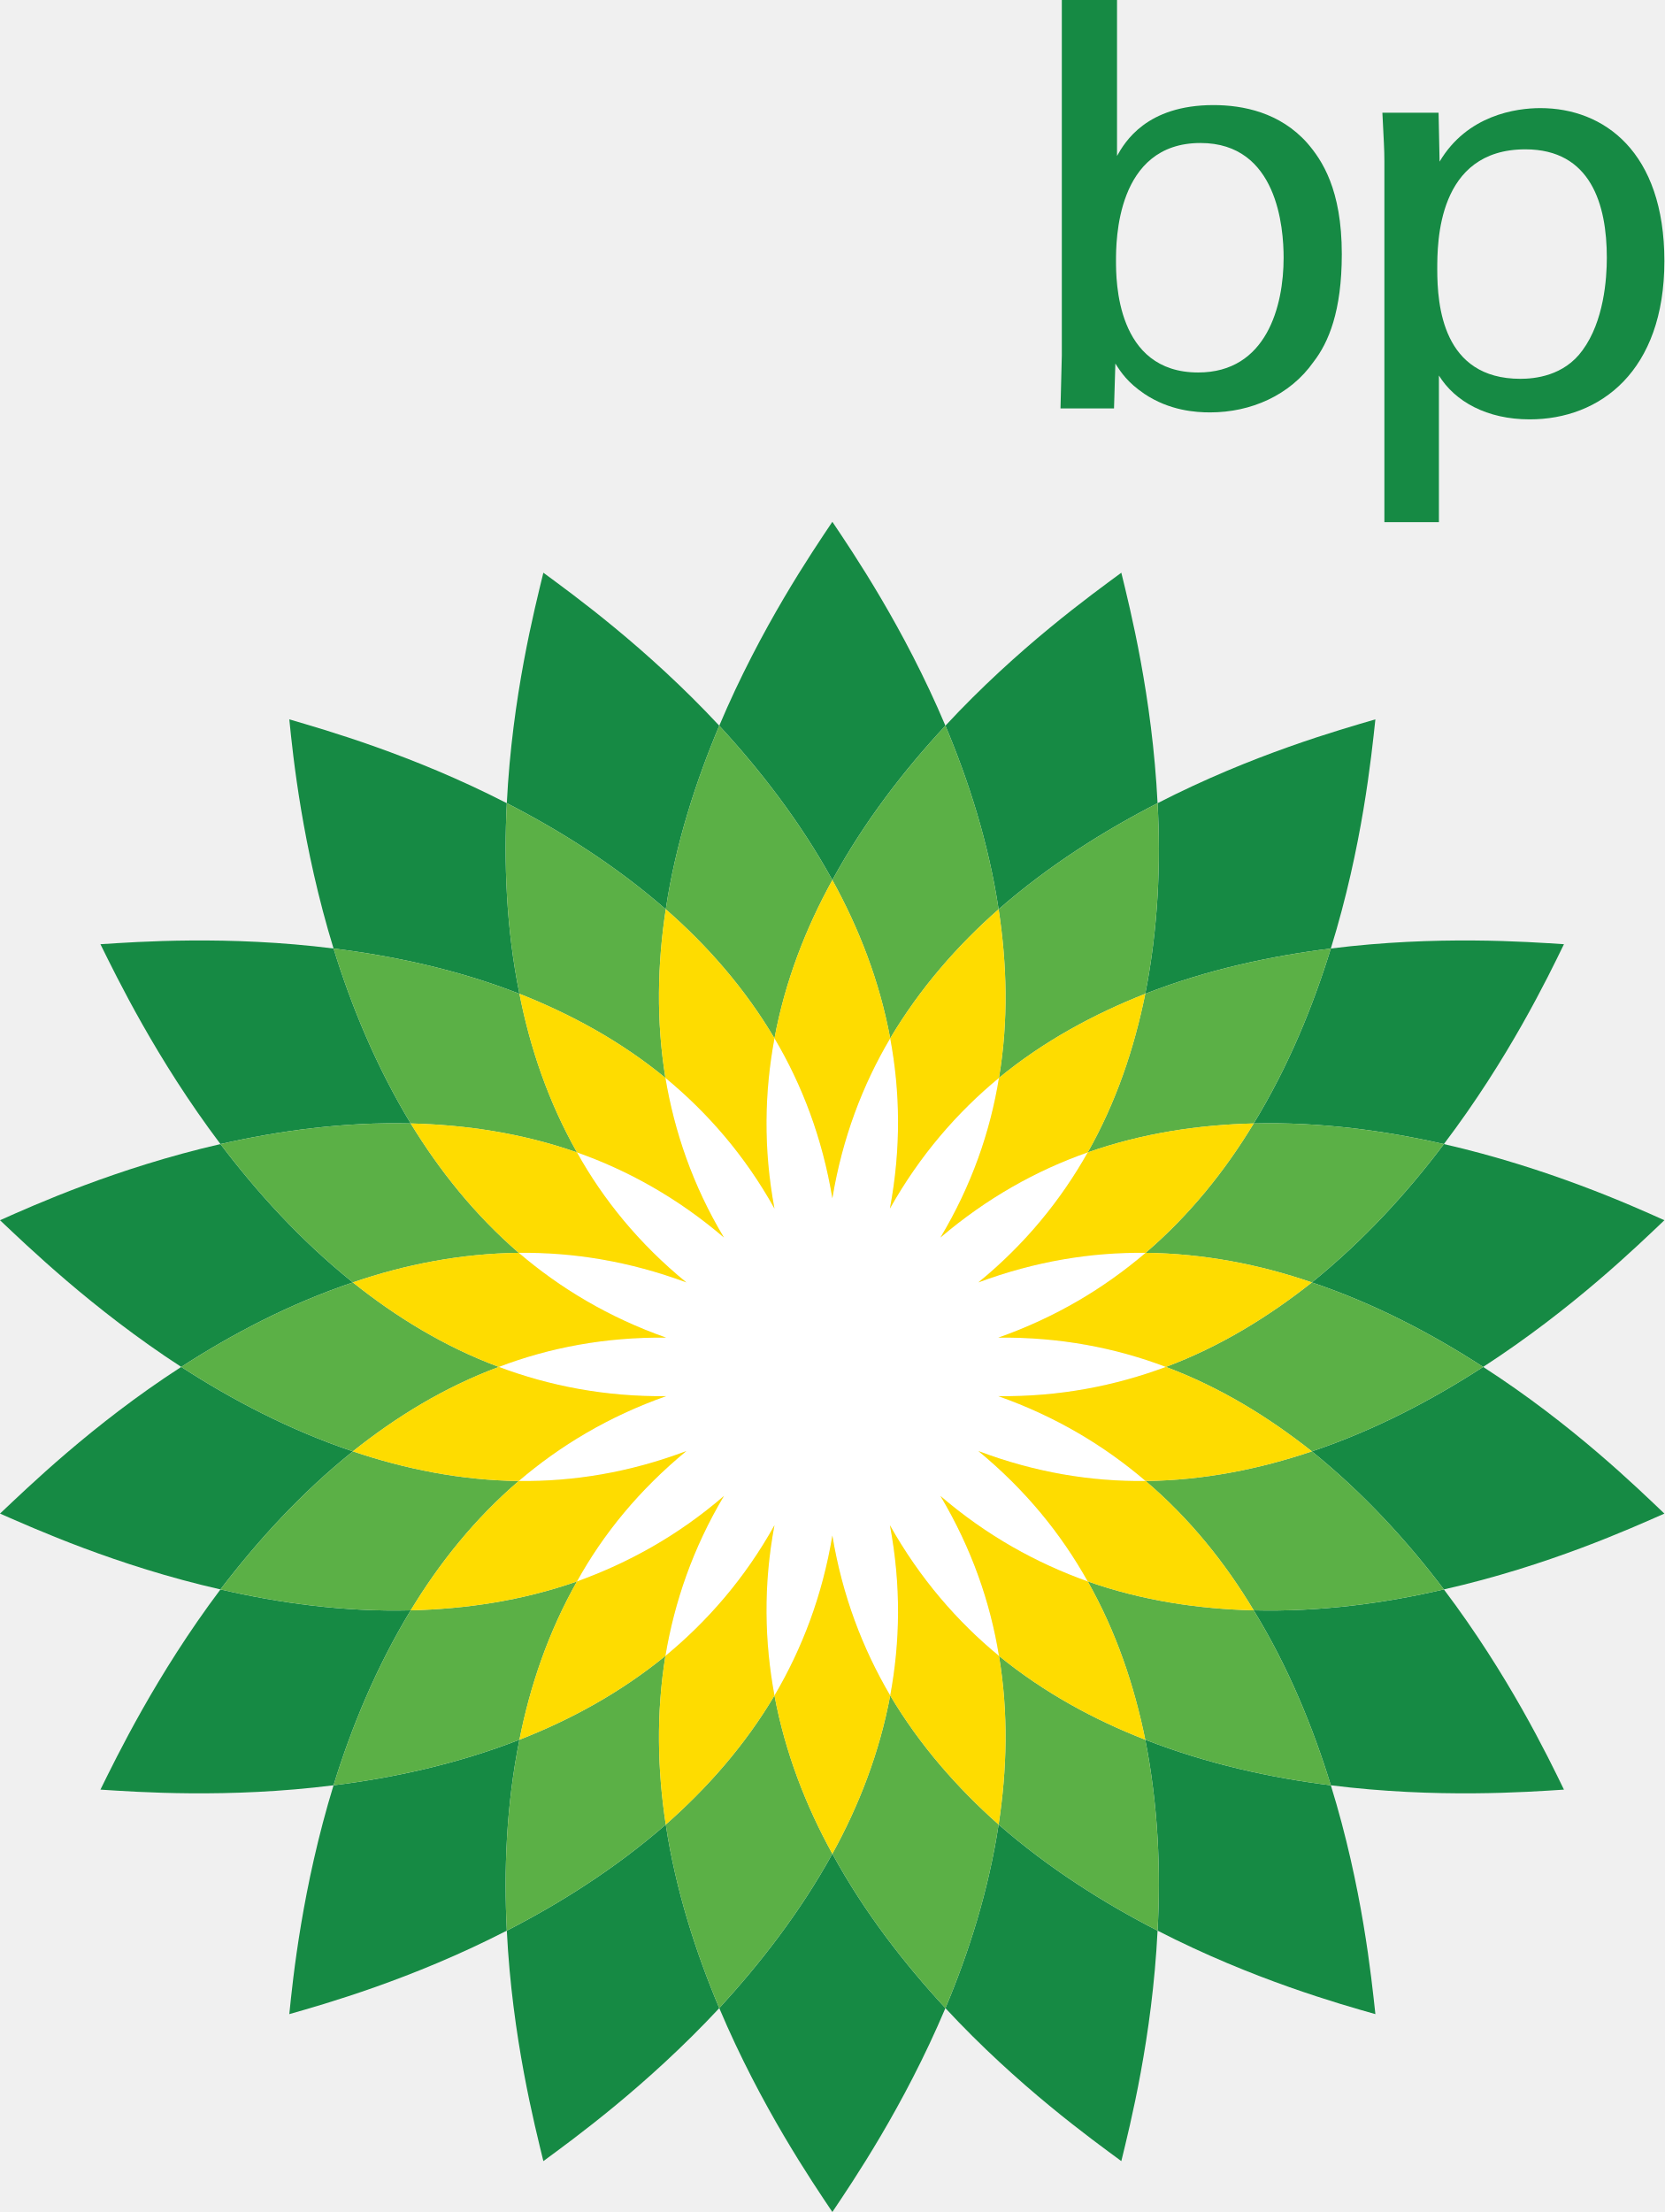
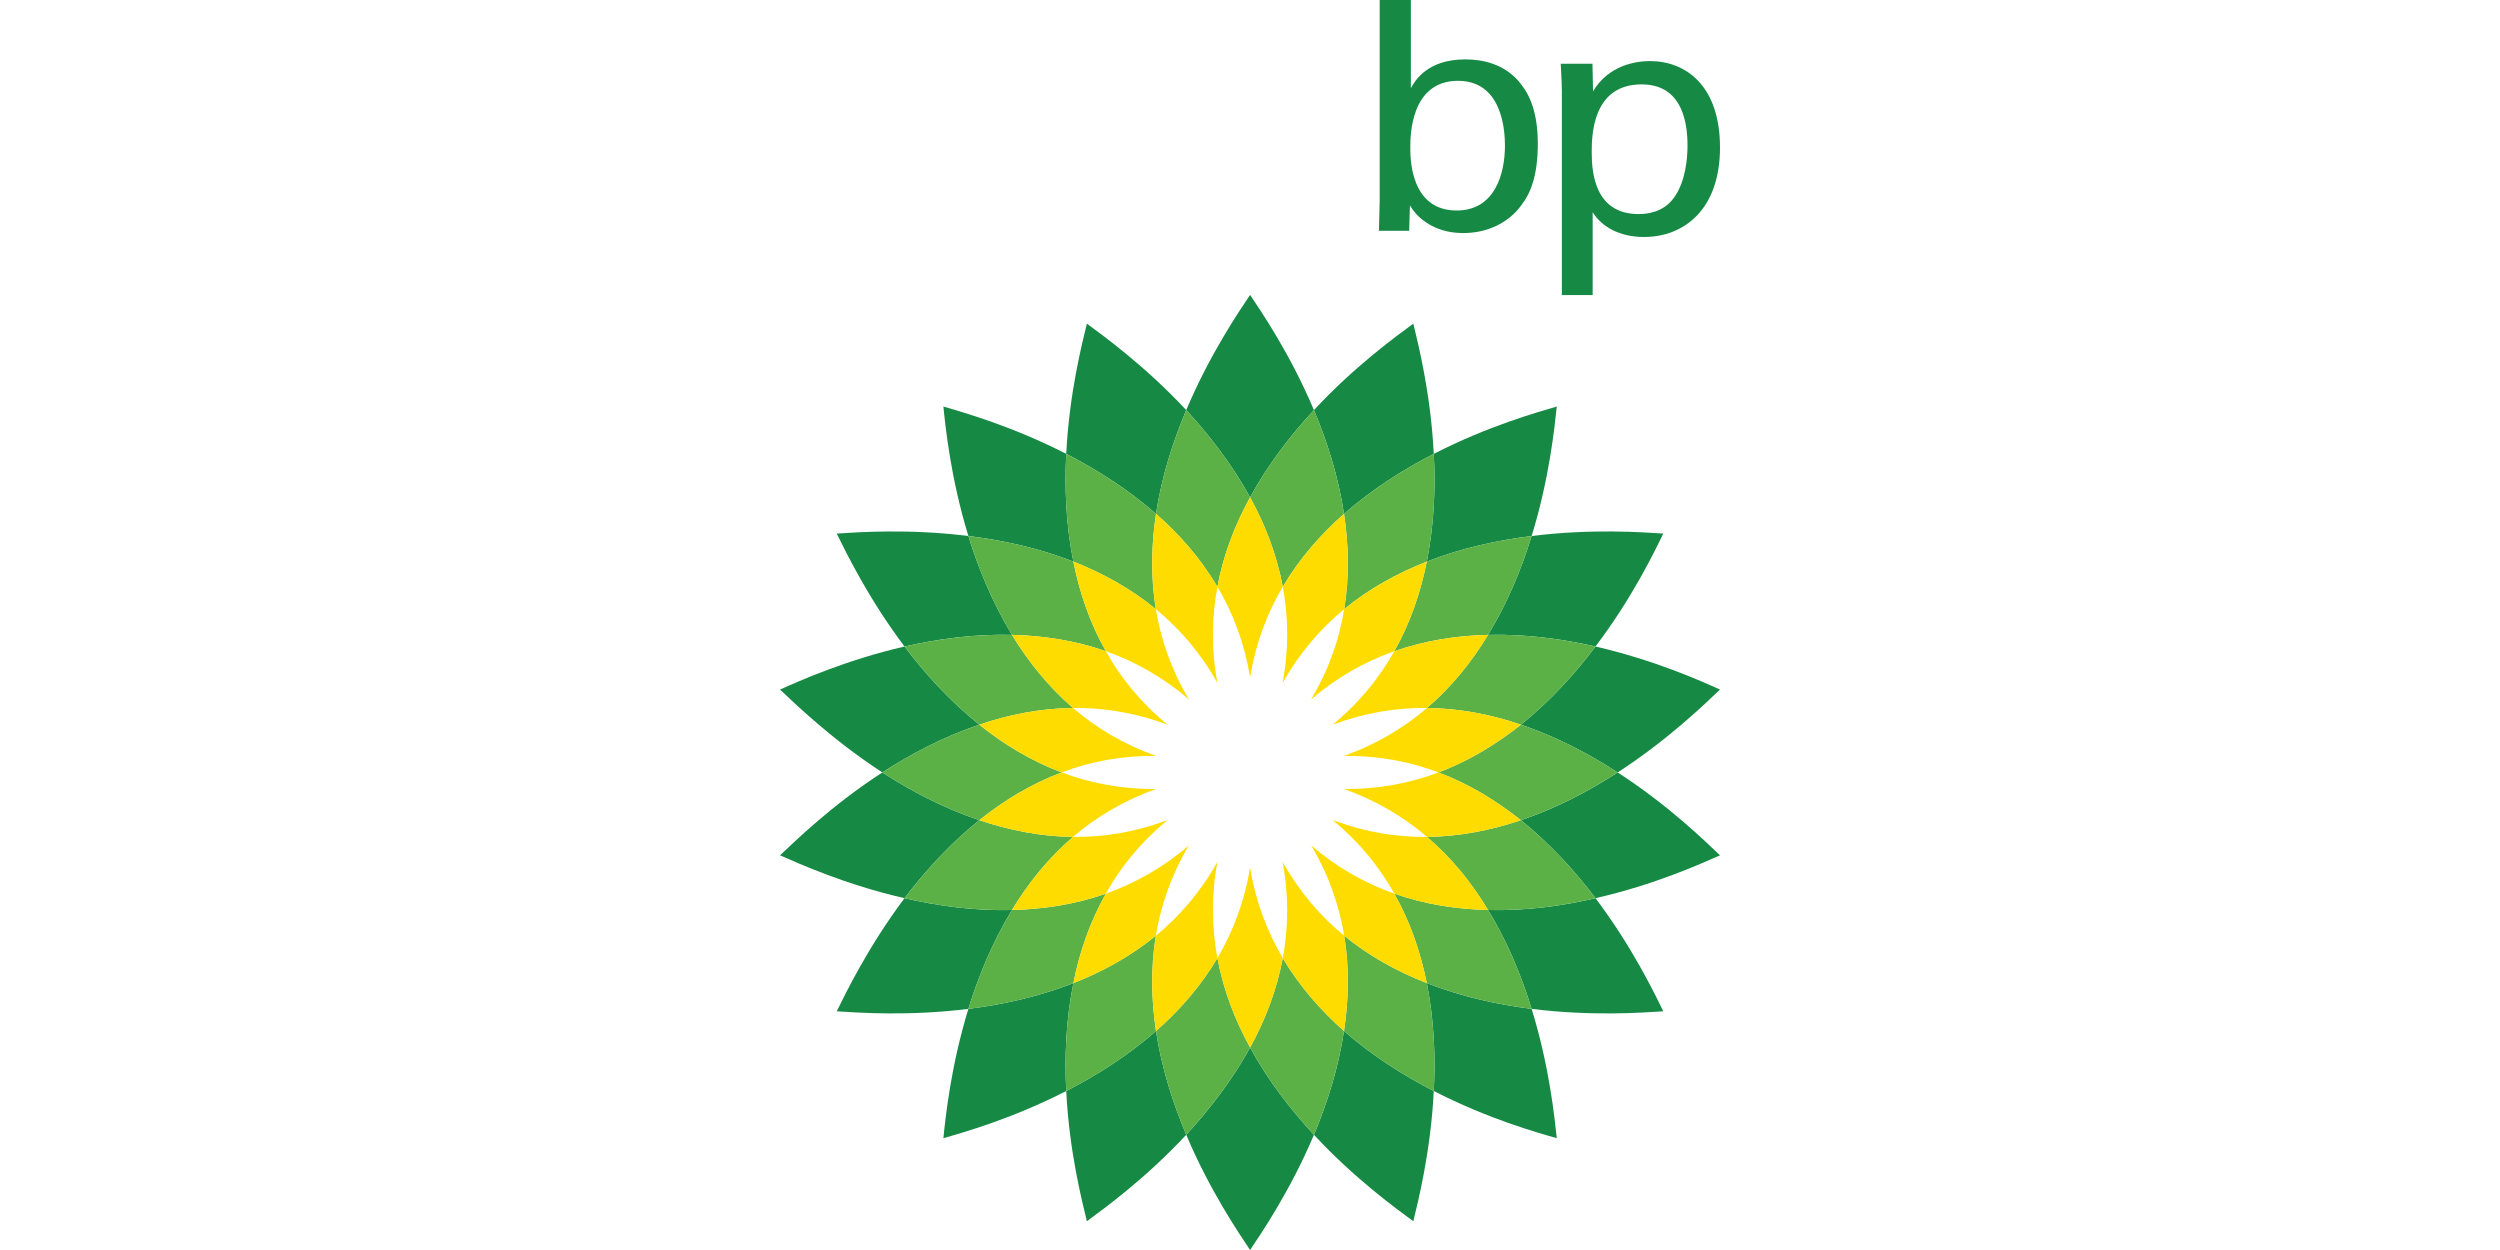
- <svg xmlns="http://www.w3.org/2000/svg" version="1.0" width="533.281" height="708.661" id="svg2744">
-   <defs id="defs2746" />
-   <g transform="translate(13.51226,912.6672)" id="layer1">
-     <g transform="matrix(12.07409,0,0,12.07409,149.6359,2259.177)" id="g2809">
-       <path d="M 20.551,-255.859 C 20.551,-254.58 20.101,-252.815 18.283,-252.815 C 16.103,-252.815 16.103,-255.268 16.103,-255.78 C 16.103,-256.283 16.103,-258.904 18.345,-258.904 C 20.392,-258.904 20.551,-256.645 20.551,-255.859 z M 16.13,-262.698 L 14.665,-262.698 L 14.665,-253.265 L 14.63,-251.862 L 16.05,-251.862 L 16.086,-253.053 C 16.236,-252.815 16.412,-252.55 16.853,-252.25 C 17.524,-251.8 18.221,-251.756 18.601,-251.756 C 19.677,-251.756 20.719,-252.206 21.345,-253.097 C 21.742,-253.609 22.095,-254.439 22.095,-255.956 C 22.095,-257.677 21.566,-258.454 21.177,-258.904 C 20.454,-259.716 19.474,-259.91 18.689,-259.91 C 16.906,-259.91 16.333,-258.922 16.13,-258.56 L 16.13,-262.698" id="path48" style="font-size:34.851px;letter-spacing:0;word-spacing:0;fill:#168a44;fill-rule:nonzero;stroke:none" />
-       <path d="M 24.628,-255.551 C 24.628,-256.256 24.628,-258.736 26.966,-258.736 C 28.705,-258.736 29.128,-257.271 29.128,-255.859 C 29.128,-255.295 29.049,-254.174 28.484,-253.406 C 27.99,-252.718 27.205,-252.647 26.834,-252.647 C 24.769,-252.647 24.628,-254.597 24.628,-255.551 z M 23.225,-248.844 L 24.672,-248.844 L 24.672,-252.735 C 25.096,-252.047 25.943,-251.571 27.081,-251.571 C 28.952,-251.571 30.655,-252.85 30.655,-255.771 C 30.655,-258.674 29.049,-259.83 27.364,-259.83 C 26.719,-259.83 25.422,-259.645 24.69,-258.41 L 24.663,-259.707 L 23.172,-259.707 C 23.207,-258.957 23.225,-258.763 23.225,-258.419 L 23.225,-248.844" id="path50" style="font-size:34.851px;letter-spacing:0;word-spacing:0;fill:#168a44;fill-rule:nonzero;stroke:none" />
-       <path d="M 11.576,-243.443 C 10.473,-246.055 9.114,-248.05 8.576,-248.853 C 8.038,-248.05 6.679,-246.055 5.575,-243.443 C 6.652,-242.278 7.72,-240.902 8.576,-239.348 C 9.423,-240.902 10.491,-242.278 11.576,-243.443" id="path52" style="font-size:34.851px;letter-spacing:0;word-spacing:0;fill:#168a44;fill-rule:nonzero;stroke:none" />
-       <path d="M 5.575,-209.415 C 6.679,-206.803 8.038,-204.809 8.576,-204.006 C 9.114,-204.809 10.473,-206.803 11.576,-209.415 C 10.491,-210.589 9.423,-211.957 8.576,-213.51 C 7.72,-211.957 6.652,-210.589 5.575,-209.415" id="path54" style="font-size:34.851px;letter-spacing:0;word-spacing:0;fill:#168a44;fill-rule:nonzero;stroke:none" />
-       <path d="M 5.575,-243.443 C 3.643,-245.517 1.684,-246.929 0.907,-247.502 C 0.678,-246.558 0.078,-244.22 -0.063,-241.387 C 1.348,-240.663 2.822,-239.737 4.155,-238.572 C 4.419,-240.328 4.958,-241.978 5.575,-243.443" id="path56" style="font-size:34.851px;letter-spacing:0;word-spacing:0;fill:#168a44;fill-rule:nonzero;stroke:none" />
-       <path d="M 11.576,-209.415 C 13.5,-207.341 15.468,-205.929 16.244,-205.356 C 16.474,-206.3 17.065,-208.639 17.206,-211.471 C 15.794,-212.195 14.321,-213.122 12.988,-214.286 C 12.723,-212.539 12.194,-210.88 11.576,-209.415" id="path58" style="font-size:34.851px;letter-spacing:0;word-spacing:0;fill:#168a44;fill-rule:nonzero;stroke:none" />
-       <path d="M -0.063,-241.387 C -2.587,-242.684 -4.908,-243.337 -5.835,-243.611 C -5.738,-242.64 -5.491,-240.24 -4.661,-237.531 C -3.082,-237.336 -1.378,-236.975 0.272,-236.33 C -0.081,-238.06 -0.143,-239.807 -0.063,-241.387" id="path60" style="font-size:34.851px;letter-spacing:0;word-spacing:0;fill:#168a44;fill-rule:nonzero;stroke:none" />
-       <path d="M 17.206,-211.471 C 19.73,-210.174 22.051,-209.521 22.986,-209.256 C 22.881,-210.218 22.642,-212.619 21.804,-215.328 C 20.233,-215.522 18.53,-215.893 16.88,-216.537 C 17.224,-214.789 17.295,-213.06 17.206,-211.471" id="path62" style="font-size:34.851px;letter-spacing:0;word-spacing:0;fill:#168a44;fill-rule:nonzero;stroke:none" />
-       <path d="M -2.614,-232.889 C -3.532,-234.407 -4.193,-236.013 -4.661,-237.531 C -7.467,-237.884 -9.877,-237.707 -10.847,-237.645 C -10.415,-236.772 -9.365,-234.601 -7.662,-232.342 C -6.108,-232.695 -4.388,-232.933 -2.614,-232.889" id="path64" style="font-size:34.851px;letter-spacing:0;word-spacing:0;fill:#168a44;fill-rule:nonzero;stroke:none" />
-       <path d="M 19.757,-219.97 C 20.683,-218.461 21.336,-216.846 21.804,-215.328 C 24.619,-214.975 27.028,-215.151 27.99,-215.213 C 27.566,-216.087 26.516,-218.258 24.804,-220.525 C 23.26,-220.164 21.539,-219.925 19.757,-219.97" id="path66" style="font-size:34.851px;letter-spacing:0;word-spacing:0;fill:#168a44;fill-rule:nonzero;stroke:none" />
-       <path d="M -7.662,-232.342 C -10.424,-231.706 -12.621,-230.718 -13.512,-230.321 C -12.806,-229.659 -11.077,-227.973 -8.703,-226.429 C -7.37,-227.294 -5.826,-228.106 -4.149,-228.671 C -5.535,-229.783 -6.7,-231.071 -7.662,-232.342" id="path68" style="font-size:34.851px;letter-spacing:0;word-spacing:0;fill:#168a44;fill-rule:nonzero;stroke:none" />
-       <path d="M 25.846,-226.429 C 24.513,-225.564 22.978,-224.752 21.301,-224.188 C 22.678,-223.076 23.851,-221.787 24.804,-220.525 C 27.575,-221.152 29.773,-222.149 30.655,-222.537 C 29.958,-223.199 28.228,-224.894 25.846,-226.429" id="path70" style="font-size:34.851px;letter-spacing:0;word-spacing:0;fill:#168a44;fill-rule:nonzero;stroke:none" />
-       <path d="M -4.149,-224.188 C -5.826,-224.752 -7.37,-225.564 -8.703,-226.429 C -11.077,-224.894 -12.806,-223.199 -13.512,-222.537 C -12.621,-222.149 -10.424,-221.152 -7.662,-220.525 C -6.7,-221.787 -5.535,-223.076 -4.149,-224.188" id="path72" style="font-size:34.851px;letter-spacing:0;word-spacing:0;fill:#168a44;fill-rule:nonzero;stroke:none" />
-       <path d="M 21.301,-228.671 C 22.978,-228.106 24.513,-227.294 25.846,-226.429 C 28.228,-227.973 29.958,-229.659 30.655,-230.321 C 29.773,-230.718 27.575,-231.706 24.804,-232.342 C 23.851,-231.071 22.678,-229.783 21.301,-228.671" id="path74" style="font-size:34.851px;letter-spacing:0;word-spacing:0;fill:#168a44;fill-rule:nonzero;stroke:none" />
-       <path d="M -7.662,-220.525 C -9.365,-218.258 -10.415,-216.087 -10.847,-215.213 C -9.877,-215.151 -7.467,-214.975 -4.661,-215.328 C -4.193,-216.846 -3.532,-218.461 -2.614,-219.97 C -4.388,-219.925 -6.108,-220.164 -7.662,-220.525" id="path76" style="font-size:34.851px;letter-spacing:0;word-spacing:0;fill:#168a44;fill-rule:nonzero;stroke:none" />
-       <path d="M 24.804,-232.342 C 26.516,-234.601 27.566,-236.772 27.99,-237.645 C 27.028,-237.707 24.619,-237.884 21.804,-237.531 C 21.336,-236.013 20.683,-234.407 19.757,-232.889 C 21.539,-232.933 23.26,-232.695 24.804,-232.342" id="path78" style="font-size:34.851px;letter-spacing:0;word-spacing:0;fill:#168a44;fill-rule:nonzero;stroke:none" />
-       <path d="M 0.272,-216.537 C -1.378,-215.893 -3.082,-215.522 -4.661,-215.328 C -5.491,-212.619 -5.738,-210.218 -5.835,-209.256 C -4.908,-209.521 -2.587,-210.174 -0.063,-211.471 C -0.143,-213.06 -0.081,-214.789 0.272,-216.537" id="path80" style="font-size:34.851px;letter-spacing:0;word-spacing:0;fill:#168a44;fill-rule:nonzero;stroke:none" />
-       <path d="M 16.88,-236.33 C 18.53,-236.975 20.233,-237.336 21.804,-237.531 C 22.642,-240.24 22.881,-242.64 22.986,-243.611 C 22.051,-243.337 19.73,-242.684 17.206,-241.387 C 17.295,-239.807 17.224,-238.069 16.88,-236.33" id="path82" style="font-size:34.851px;letter-spacing:0;word-spacing:0;fill:#168a44;fill-rule:nonzero;stroke:none" />
-       <path d="M -0.063,-211.471 C 0.078,-208.639 0.678,-206.3 0.907,-205.356 C 1.684,-205.929 3.643,-207.341 5.575,-209.415 C 4.958,-210.88 4.419,-212.539 4.155,-214.286 C 2.822,-213.122 1.348,-212.195 -0.063,-211.471" id="path84" style="font-size:34.851px;letter-spacing:0;word-spacing:0;fill:#168a44;fill-rule:nonzero;stroke:none" />
-       <path d="M 17.206,-241.387 C 17.065,-244.22 16.474,-246.558 16.244,-247.502 C 15.468,-246.929 13.5,-245.517 11.576,-243.443 C 12.194,-241.978 12.723,-240.328 12.988,-238.572 C 14.321,-239.737 15.794,-240.663 17.206,-241.387" id="path86" style="font-size:34.851px;letter-spacing:0;word-spacing:0;fill:#168a44;fill-rule:nonzero;stroke:none" />
-       <path d="M 7.04,-235.148 C 7.323,-236.666 7.87,-238.069 8.576,-239.348 C 7.72,-240.902 6.652,-242.278 5.575,-243.443 C 4.958,-241.978 4.419,-240.328 4.155,-238.572 C 5.258,-237.61 6.255,-236.472 7.04,-235.148" id="path88" style="font-size:34.851px;letter-spacing:0;word-spacing:0;fill:#5bb046;fill-rule:nonzero;stroke:none" />
-       <path d="M 10.111,-217.71 C 9.829,-216.201 9.282,-214.789 8.576,-213.51 C 9.423,-211.957 10.491,-210.589 11.576,-209.415 C 12.194,-210.88 12.723,-212.539 12.988,-214.286 C 11.894,-215.257 10.897,-216.387 10.111,-217.71" id="path90" style="font-size:34.851px;letter-spacing:0;word-spacing:0;fill:#5bb046;fill-rule:nonzero;stroke:none" />
-       <path d="M 0.272,-236.33 C 1.631,-235.792 2.955,-235.077 4.146,-234.098 C 3.899,-235.616 3.934,-237.125 4.155,-238.572 C 2.822,-239.737 1.348,-240.663 -0.063,-241.387 C -0.143,-239.807 -0.081,-238.06 0.272,-236.33" id="path92" style="font-size:34.851px;letter-spacing:0;word-spacing:0;fill:#5bb046;fill-rule:nonzero;stroke:none" />
-       <path d="M 16.88,-216.537 C 15.521,-217.066 14.188,-217.79 12.997,-218.761 C 13.253,-217.243 13.209,-215.734 12.988,-214.286 C 14.321,-213.122 15.794,-212.195 17.206,-211.471 C 17.295,-213.06 17.224,-214.789 16.88,-216.537" id="path94" style="font-size:34.851px;letter-spacing:0;word-spacing:0;fill:#5bb046;fill-rule:nonzero;stroke:none" />
-       <path d="M 1.799,-232.121 C 1.04,-233.462 0.554,-234.892 0.272,-236.33 C -1.378,-236.975 -3.082,-237.336 -4.661,-237.531 C -4.193,-236.013 -3.532,-234.407 -2.614,-232.889 C -1.158,-232.854 0.342,-232.633 1.799,-232.121" id="path96" style="font-size:34.851px;letter-spacing:0;word-spacing:0;fill:#5bb046;fill-rule:nonzero;stroke:none" />
-       <path d="M 15.353,-220.737 C 16.112,-219.396 16.589,-217.966 16.88,-216.537 C 18.53,-215.893 20.233,-215.522 21.804,-215.328 C 21.336,-216.846 20.683,-218.461 19.757,-219.97 C 18.301,-220.005 16.809,-220.225 15.353,-220.737" id="path98" style="font-size:34.851px;letter-spacing:0;word-spacing:0;fill:#5bb046;fill-rule:nonzero;stroke:none" />
-       <path d="M -4.149,-228.671 C -2.764,-229.147 -1.281,-229.438 0.254,-229.456 C -0.911,-230.462 -1.855,-231.645 -2.614,-232.889 C -4.388,-232.933 -6.108,-232.695 -7.662,-232.342 C -6.7,-231.071 -5.535,-229.783 -4.149,-228.671" id="path100" style="font-size:34.851px;letter-spacing:0;word-spacing:0;fill:#5bb046;fill-rule:nonzero;stroke:none" />
-       <path d="M 21.301,-224.188 C 19.916,-223.72 18.433,-223.42 16.889,-223.402 C 18.062,-222.405 19.007,-221.223 19.757,-219.97 C 21.539,-219.925 23.26,-220.164 24.804,-220.525 C 23.851,-221.787 22.678,-223.076 21.301,-224.188" id="path102" style="font-size:34.851px;letter-spacing:0;word-spacing:0;fill:#5bb046;fill-rule:nonzero;stroke:none" />
-       <path d="M -0.275,-226.429 C -1.723,-226.967 -3.011,-227.762 -4.149,-228.671 C -5.826,-228.106 -7.37,-227.294 -8.703,-226.429 C -7.37,-225.564 -5.826,-224.752 -4.149,-224.188 C -3.011,-225.097 -1.723,-225.891 -0.275,-226.429" id="path104" style="font-size:34.851px;letter-spacing:0;word-spacing:0;fill:#5bb046;fill-rule:nonzero;stroke:none" />
-       <path d="M 17.427,-226.429 C 18.865,-225.891 20.154,-225.097 21.301,-224.188 C 22.978,-224.752 24.513,-225.564 25.846,-226.429 C 24.513,-227.294 22.978,-228.106 21.301,-228.671 C 20.154,-227.762 18.865,-226.967 17.427,-226.429" id="path106" style="font-size:34.851px;letter-spacing:0;word-spacing:0;fill:#5bb046;fill-rule:nonzero;stroke:none" />
-       <path d="M -2.614,-219.97 C -1.855,-221.223 -0.911,-222.405 0.254,-223.402 C -1.281,-223.42 -2.764,-223.72 -4.149,-224.188 C -5.535,-223.076 -6.7,-221.787 -7.662,-220.525 C -6.108,-220.164 -4.388,-219.925 -2.614,-219.97" id="path108" style="font-size:34.851px;letter-spacing:0;word-spacing:0;fill:#5bb046;fill-rule:nonzero;stroke:none" />
-       <path d="M 19.757,-232.889 C 19.007,-231.645 18.062,-230.462 16.889,-229.456 C 18.433,-229.438 19.916,-229.147 21.301,-228.671 C 22.678,-229.783 23.851,-231.071 24.804,-232.342 C 23.26,-232.695 21.539,-232.933 19.757,-232.889" id="path110" style="font-size:34.851px;letter-spacing:0;word-spacing:0;fill:#5bb046;fill-rule:nonzero;stroke:none" />
-       <path d="M 1.799,-220.737 C 0.342,-220.225 -1.158,-220.005 -2.614,-219.97 C -3.532,-218.461 -4.193,-216.846 -4.661,-215.328 C -3.082,-215.522 -1.378,-215.893 0.272,-216.537 C 0.554,-217.966 1.04,-219.396 1.799,-220.737" id="path112" style="font-size:34.851px;letter-spacing:0;word-spacing:0;fill:#5bb046;fill-rule:nonzero;stroke:none" />
-       <path d="M 15.353,-232.121 C 16.809,-232.633 18.301,-232.854 19.757,-232.889 C 20.683,-234.407 21.336,-236.013 21.804,-237.531 C 20.233,-237.336 18.53,-236.975 16.88,-236.33 C 16.589,-234.892 16.112,-233.462 15.353,-232.121" id="path114" style="font-size:34.851px;letter-spacing:0;word-spacing:0;fill:#5bb046;fill-rule:nonzero;stroke:none" />
-       <path d="M 7.04,-217.71 C 6.255,-216.387 5.258,-215.257 4.155,-214.286 C 4.419,-212.539 4.958,-210.88 5.575,-209.415 C 6.652,-210.589 7.72,-211.957 8.576,-213.51 C 7.87,-214.789 7.323,-216.201 7.04,-217.71" id="path116" style="font-size:34.851px;letter-spacing:0;word-spacing:0;fill:#5bb046;fill-rule:nonzero;stroke:none" />
-       <path d="M 4.146,-218.761 C 2.955,-217.79 1.631,-217.066 0.272,-216.537 C -0.081,-214.789 -0.143,-213.06 -0.063,-211.471 C 1.348,-212.195 2.822,-213.122 4.155,-214.286 C 3.934,-215.734 3.899,-217.243 4.146,-218.761" id="path118" style="font-size:34.851px;letter-spacing:0;word-spacing:0;fill:#5bb046;fill-rule:nonzero;stroke:none" />
-       <path d="M 10.111,-235.148 C 10.897,-236.472 11.894,-237.61 12.988,-238.572 C 12.723,-240.328 12.194,-241.978 11.576,-243.443 C 10.491,-242.278 9.423,-240.902 8.576,-239.348 C 9.282,-238.069 9.829,-236.666 10.111,-235.148" id="path120" style="font-size:34.851px;letter-spacing:0;word-spacing:0;fill:#5bb046;fill-rule:nonzero;stroke:none" />
-       <path d="M 12.997,-234.098 C 14.188,-235.077 15.521,-235.792 16.88,-236.33 C 17.224,-238.069 17.295,-239.807 17.206,-241.387 C 15.794,-240.663 14.321,-239.737 12.988,-238.572 C 13.209,-237.125 13.253,-235.616 12.997,-234.098" id="path122" style="font-size:34.851px;letter-spacing:0;word-spacing:0;fill:#5bb046;fill-rule:nonzero;stroke:none" />
-       <path d="M 7.04,-230.63 C 6.255,-232.042 5.258,-233.18 4.146,-234.098 C 4.384,-232.677 4.869,-231.247 5.699,-229.862 C 4.472,-230.912 3.149,-231.645 1.799,-232.121 C 2.496,-230.868 3.449,-229.694 4.702,-228.671 C 3.184,-229.235 1.693,-229.474 0.254,-229.456 C 1.348,-228.521 2.637,-227.744 4.164,-227.206 C 2.549,-227.223 1.066,-226.941 -0.275,-226.429 C 1.066,-225.926 2.549,-225.635 4.164,-225.653 C 2.637,-225.114 1.348,-224.338 0.254,-223.402 C 1.693,-223.385 3.184,-223.623 4.702,-224.197 C 3.449,-223.164 2.496,-221.999 1.799,-220.737 C 3.149,-221.223 4.472,-221.946 5.699,-223.005 C 4.869,-221.611 4.384,-220.181 4.146,-218.761 C 5.258,-219.678 6.255,-220.817 7.04,-222.229 C 6.74,-220.64 6.776,-219.131 7.04,-217.71 C 7.773,-218.955 8.311,-220.358 8.576,-221.955 C 8.841,-220.358 9.379,-218.955 10.111,-217.71 C 10.376,-219.131 10.403,-220.64 10.103,-222.229 C 10.897,-220.817 11.885,-219.678 12.997,-218.761 C 12.768,-220.181 12.273,-221.611 11.444,-223.005 C 12.679,-221.946 13.994,-221.223 15.353,-220.737 C 14.647,-221.999 13.703,-223.164 12.45,-224.197 C 13.968,-223.623 15.45,-223.385 16.889,-223.402 C 15.794,-224.338 14.506,-225.114 12.979,-225.653 C 14.603,-225.635 16.077,-225.926 17.427,-226.429 C 16.077,-226.941 14.603,-227.223 12.979,-227.206 C 14.506,-227.744 15.794,-228.521 16.889,-229.456 C 15.45,-229.474 13.968,-229.235 12.45,-228.671 C 13.703,-229.694 14.647,-230.868 15.353,-232.121 C 13.994,-231.645 12.679,-230.912 11.444,-229.862 C 12.273,-231.247 12.768,-232.677 12.997,-234.098 C 11.885,-233.18 10.897,-232.042 10.103,-230.63 C 10.403,-232.227 10.376,-233.736 10.111,-235.148 C 9.379,-233.912 8.841,-232.501 8.576,-230.903 C 8.311,-232.501 7.773,-233.912 7.04,-235.148 C 6.776,-233.736 6.74,-232.227 7.04,-230.63" id="path124" style="font-size:34.851px;letter-spacing:0;word-spacing:0;fill:#ffffff;fill-rule:nonzero;stroke:none" />
-       <path d="M 7.04,-230.63 C 6.74,-232.227 6.776,-233.736 7.04,-235.148 C 6.255,-236.472 5.258,-237.61 4.155,-238.572 C 3.934,-237.125 3.899,-235.616 4.146,-234.098 C 5.258,-233.18 6.255,-232.042 7.04,-230.63" id="path126" style="font-size:34.851px;letter-spacing:0;word-spacing:0;fill:#fedc00;fill-rule:nonzero;stroke:none" />
-       <path d="M 10.103,-222.229 C 10.403,-220.64 10.376,-219.131 10.111,-217.71 C 10.897,-216.387 11.894,-215.257 12.988,-214.286 C 13.209,-215.734 13.253,-217.243 12.997,-218.761 C 11.885,-219.678 10.897,-220.817 10.103,-222.229" id="path128" style="font-size:34.851px;letter-spacing:0;word-spacing:0;fill:#fedc00;fill-rule:nonzero;stroke:none" />
-       <path d="M 4.146,-234.098 C 2.955,-235.077 1.631,-235.792 0.272,-236.33 C 0.554,-234.892 1.04,-233.462 1.799,-232.121 C 3.149,-231.645 4.472,-230.912 5.699,-229.862 C 4.869,-231.247 4.384,-232.677 4.146,-234.098" id="path130" style="font-size:34.851px;letter-spacing:0;word-spacing:0;fill:#fedc00;fill-rule:nonzero;stroke:none" />
-       <path d="M 12.997,-218.761 C 14.188,-217.79 15.521,-217.066 16.88,-216.537 C 16.589,-217.966 16.112,-219.396 15.353,-220.737 C 13.994,-221.223 12.679,-221.946 11.444,-223.005 C 12.273,-221.611 12.768,-220.181 12.997,-218.761" id="path132" style="font-size:34.851px;letter-spacing:0;word-spacing:0;fill:#fedc00;fill-rule:nonzero;stroke:none" />
-       <path d="M 4.702,-228.671 C 3.449,-229.694 2.496,-230.868 1.799,-232.121 C 0.342,-232.633 -1.158,-232.854 -2.614,-232.889 C -1.855,-231.645 -0.911,-230.462 0.254,-229.456 C 1.693,-229.474 3.184,-229.235 4.702,-228.671" id="path134" style="font-size:34.851px;letter-spacing:0;word-spacing:0;fill:#fedc00;fill-rule:nonzero;stroke:none" />
-       <path d="M 12.45,-224.197 C 13.703,-223.164 14.647,-221.999 15.353,-220.737 C 16.809,-220.225 18.301,-220.005 19.757,-219.97 C 19.007,-221.223 18.062,-222.405 16.889,-223.402 C 15.45,-223.385 13.968,-223.623 12.45,-224.197" id="path136" style="font-size:34.851px;letter-spacing:0;word-spacing:0;fill:#fedc00;fill-rule:nonzero;stroke:none" />
-       <path d="M 4.164,-227.206 C 2.637,-227.744 1.348,-228.521 0.254,-229.456 C -1.281,-229.438 -2.764,-229.147 -4.149,-228.671 C -3.011,-227.762 -1.723,-226.967 -0.275,-226.429 C 1.066,-226.941 2.549,-227.223 4.164,-227.206" id="path138" style="font-size:34.851px;letter-spacing:0;word-spacing:0;fill:#fedc00;fill-rule:nonzero;stroke:none" />
-       <path d="M 12.979,-225.653 C 14.506,-225.114 15.794,-224.338 16.889,-223.402 C 18.433,-223.42 19.916,-223.72 21.301,-224.188 C 20.154,-225.097 18.865,-225.891 17.427,-226.429 C 16.077,-225.926 14.603,-225.635 12.979,-225.653" id="path140" style="font-size:34.851px;letter-spacing:0;word-spacing:0;fill:#fedc00;fill-rule:nonzero;stroke:none" />
-       <path d="M -0.275,-226.429 C -1.723,-225.891 -3.011,-225.097 -4.149,-224.188 C -2.764,-223.72 -1.281,-223.42 0.254,-223.402 C 1.348,-224.338 2.637,-225.114 4.164,-225.653 C 2.549,-225.635 1.066,-225.926 -0.275,-226.429" id="path142" style="font-size:34.851px;letter-spacing:0;word-spacing:0;fill:#fedc00;fill-rule:nonzero;stroke:none" />
-       <path d="M 17.427,-226.429 C 18.865,-226.967 20.154,-227.762 21.301,-228.671 C 19.916,-229.147 18.433,-229.438 16.889,-229.456 C 15.794,-228.521 14.506,-227.744 12.979,-227.206 C 14.603,-227.223 16.077,-226.941 17.427,-226.429" id="path144" style="font-size:34.851px;letter-spacing:0;word-spacing:0;fill:#fedc00;fill-rule:nonzero;stroke:none" />
-       <path d="M 4.702,-224.197 C 3.184,-223.623 1.693,-223.385 0.254,-223.402 C -0.911,-222.405 -1.855,-221.223 -2.614,-219.97 C -1.158,-220.005 0.342,-220.225 1.799,-220.737 C 2.496,-221.999 3.449,-223.164 4.702,-224.197" id="path146" style="font-size:34.851px;letter-spacing:0;word-spacing:0;fill:#fedc00;fill-rule:nonzero;stroke:none" />
-       <path d="M 12.45,-228.671 C 13.968,-229.235 15.45,-229.474 16.889,-229.456 C 18.062,-230.462 19.007,-231.645 19.757,-232.889 C 18.301,-232.854 16.809,-232.633 15.353,-232.121 C 14.647,-230.868 13.703,-229.694 12.45,-228.671" id="path148" style="font-size:34.851px;letter-spacing:0;word-spacing:0;fill:#fedc00;fill-rule:nonzero;stroke:none" />
-       <path d="M 7.04,-217.71 C 7.323,-216.201 7.87,-214.789 8.576,-213.51 C 9.282,-214.789 9.829,-216.201 10.111,-217.71 C 9.379,-218.955 8.841,-220.358 8.576,-221.955 C 8.311,-220.358 7.773,-218.955 7.04,-217.71" id="path150" style="font-size:34.851px;letter-spacing:0;word-spacing:0;fill:#fedc00;fill-rule:nonzero;stroke:none" />
-       <path d="M 7.04,-222.229 C 6.255,-220.817 5.258,-219.678 4.146,-218.761 C 3.899,-217.243 3.934,-215.734 4.155,-214.286 C 5.258,-215.257 6.255,-216.387 7.04,-217.71 C 6.776,-219.131 6.74,-220.64 7.04,-222.229" id="path152" style="font-size:34.851px;letter-spacing:0;word-spacing:0;fill:#fedc00;fill-rule:nonzero;stroke:none" />
-       <path d="M 1.799,-220.737 C 1.04,-219.396 0.554,-217.966 0.272,-216.537 C 1.631,-217.066 2.955,-217.79 4.146,-218.761 C 4.384,-220.181 4.869,-221.611 5.699,-223.005 C 4.472,-221.946 3.149,-221.223 1.799,-220.737" id="path154" style="font-size:34.851px;letter-spacing:0;word-spacing:0;fill:#fedc00;fill-rule:nonzero;stroke:none" />
-       <path d="M 10.111,-235.148 C 9.829,-236.666 9.282,-238.069 8.576,-239.348 C 7.87,-238.069 7.323,-236.666 7.04,-235.148 C 7.773,-233.912 8.311,-232.501 8.576,-230.903 C 8.841,-232.501 9.379,-233.912 10.111,-235.148" id="path156" style="font-size:34.851px;letter-spacing:0;word-spacing:0;fill:#fedc00;fill-rule:nonzero;stroke:none" />
-       <path d="M 10.103,-230.63 C 10.897,-232.042 11.885,-233.18 12.997,-234.098 C 13.253,-235.616 13.209,-237.125 12.988,-238.572 C 11.894,-237.61 10.897,-236.472 10.111,-235.148 C 10.376,-233.736 10.403,-232.227 10.103,-230.63" id="path158" style="font-size:34.851px;letter-spacing:0;word-spacing:0;fill:#fedc00;fill-rule:nonzero;stroke:none" />
-       <path d="M 15.353,-232.121 C 16.112,-233.462 16.589,-234.892 16.88,-236.33 C 15.521,-235.792 14.188,-235.077 12.997,-234.098 C 12.768,-232.677 12.273,-231.247 11.444,-229.862 C 12.679,-230.912 13.994,-231.645 15.353,-232.121" id="path160" style="font-size:34.851px;letter-spacing:0;word-spacing:0;fill:#fedc00;fill-rule:nonzero;stroke:none" />
-     </g>
+ <svg xmlns="http://www.w3.org/2000/svg" width="500" height="250" viewBox="0 0 500 250" fill="none">
+   <rect width="500" height="250" fill="white" />
+   <g clip-path="url(#clip0_3_2)">
+     <path d="M300.991 29.131C300.991 34.581 299.075 42.099 291.337 42.099C282.06 42.099 282.06 31.649 282.06 29.469C282.06 27.327 282.06 16.163 291.6 16.163C300.315 16.163 300.991 25.786 300.991 29.131ZM282.172 0H275.937V40.182L275.787 46.158H281.834L281.984 41.084C282.623 42.099 283.374 43.227 285.252 44.505C288.107 46.422 291.075 46.61 292.69 46.61C297.272 46.61 301.705 44.693 304.372 40.896C306.062 38.716 307.564 35.183 307.564 28.718C307.564 21.388 305.311 18.08 303.658 16.163C300.578 12.705 296.408 11.878 293.065 11.878C285.478 11.878 283.036 16.088 282.172 17.629V0Z" fill="#168A44" />
+     <path d="M318.345 30.447C318.345 27.44 318.345 16.877 328.299 16.877C335.699 16.877 337.502 23.117 337.502 29.131C337.502 31.537 337.164 36.31 334.76 39.581C332.656 42.513 329.313 42.813 327.735 42.813C318.946 42.813 318.345 34.506 318.345 30.447ZM312.372 59.014H318.533V42.437C320.336 45.369 323.942 47.399 328.787 47.399C336.75 47.399 344 41.949 344 29.507C344 17.14 337.164 12.216 329.989 12.216C327.247 12.216 321.725 13.006 318.608 18.268L318.495 12.743H312.147C312.297 15.938 312.372 16.765 312.372 18.23V59.014Z" fill="#168A44" />
+     <path d="M262.79 82.018C258.095 70.892 252.31 62.397 250.019 58.976C247.727 62.397 241.943 70.892 237.248 82.018C241.83 86.98 246.375 92.843 250.019 99.459C253.625 92.843 258.17 86.98 262.79 82.018Z" fill="#168A44" />
+     <path d="M237.248 226.959C241.943 238.085 247.727 246.58 250.019 250C252.31 246.58 258.095 238.085 262.79 226.959C258.17 221.959 253.625 216.133 250.019 209.518C246.375 216.133 241.83 221.959 237.248 226.959Z" fill="#168A44" />
+     <path d="M237.248 82.018C229.021 73.185 220.682 67.17 217.377 64.727C216.4 68.749 213.846 78.71 213.245 90.776C219.255 93.858 225.528 97.805 231.2 102.767C232.327 95.286 234.618 88.257 237.248 82.018Z" fill="#168A44" />
+     <path d="M262.79 226.959C270.979 235.792 279.355 241.806 282.661 244.249C283.637 240.227 286.154 230.266 286.755 218.2C280.745 215.118 274.472 211.171 268.8 206.21C267.673 213.652 265.419 220.719 262.79 226.959Z" fill="#168A44" />
+     <path d="M213.245 90.776C202.502 85.25 192.623 82.469 188.679 81.304C189.092 85.438 190.144 95.662 193.675 107.202C200.399 108.029 207.648 109.57 214.672 112.314C213.17 104.947 212.907 97.504 213.245 90.776Z" fill="#168A44" />
+     <path d="M286.755 218.2C297.498 223.726 307.377 226.507 311.358 227.635C310.908 223.538 309.894 213.314 306.325 201.774C299.639 200.947 292.389 199.369 285.365 196.625C286.83 204.067 287.131 211.435 286.755 218.2Z" fill="#168A44" />
+     <path d="M202.39 126.973C198.483 120.508 195.666 113.667 193.675 107.202C181.73 105.698 171.476 106.45 167.344 106.713C169.184 110.435 173.654 119.681 180.904 129.304C187.515 127.8 194.839 126.785 202.39 126.973Z" fill="#168A44" />
+     <path d="M297.61 182.003C301.554 188.43 304.334 195.309 306.325 201.774C318.307 203.278 328.562 202.526 332.656 202.263C330.853 198.542 326.383 189.295 319.096 179.635C312.523 181.176 305.198 182.191 297.61 182.003Z" fill="#168A44" />
+     <path d="M180.904 129.304C169.147 132.01 159.794 136.22 156 137.912C159.005 140.731 166.367 147.91 176.472 154.488C182.143 150.804 188.717 147.346 195.854 144.941C189.956 140.205 184.998 134.717 180.904 129.304Z" fill="#168A44" />
+     <path d="M323.528 154.488C317.856 158.172 311.32 161.63 304.184 164.036C310.043 168.772 315.039 174.26 319.096 179.635C330.89 176.966 340.244 172.719 344 171.065C341.032 168.246 333.67 161.029 323.528 154.488Z" fill="#168A44" />
+     <path d="M195.854 164.036C188.717 161.63 182.143 158.172 176.472 154.488C166.367 161.029 159.005 168.246 156 171.065C159.794 172.719 169.147 176.966 180.904 179.635C184.998 174.26 189.956 168.772 195.854 164.036Z" fill="#168A44" />
+     <path d="M304.184 144.941C311.32 147.346 317.856 150.804 323.528 154.488C333.67 147.91 341.032 140.731 344 137.912C340.244 136.22 330.89 132.01 319.096 129.304C315.039 134.717 310.043 140.205 304.184 144.941Z" fill="#168A44" />
+     <path d="M180.904 179.635C173.654 189.295 169.184 198.542 167.344 202.263C171.476 202.526 181.73 203.278 193.675 201.774C195.666 195.309 198.483 188.43 202.39 182.003C194.839 182.191 187.515 181.176 180.904 179.635Z" fill="#168A44" />
+     <path d="M319.096 129.304C326.383 119.681 330.853 110.435 332.656 106.713C328.562 106.45 318.307 105.698 306.325 107.202C304.334 113.667 301.554 120.508 297.61 126.973C305.198 126.785 312.523 127.8 319.096 129.304Z" fill="#168A44" />
+     <path d="M214.672 196.625C207.648 199.369 200.399 200.947 193.675 201.774C190.144 213.314 189.092 223.538 188.679 227.635C192.623 226.507 202.502 223.726 213.245 218.2C212.907 211.435 213.17 204.067 214.672 196.625Z" fill="#168A44" />
+     <path d="M285.365 112.314C292.389 109.57 299.639 108.029 306.325 107.202C309.894 95.662 310.908 85.438 311.358 81.304C307.377 82.469 297.498 85.25 286.755 90.776C287.131 97.504 286.83 104.909 285.365 112.314Z" fill="#168A44" />
+     <path d="M213.245 218.2C213.846 230.266 216.4 240.227 217.377 244.249C220.682 241.806 229.021 235.792 237.248 226.959C234.618 220.719 232.327 213.652 231.2 206.21C225.528 211.171 219.255 215.118 213.245 218.2Z" fill="#168A44" />
+     <path d="M286.755 90.776C286.154 78.71 283.637 68.749 282.661 64.727C279.355 67.17 270.979 73.185 262.79 82.018C265.419 88.257 267.673 95.286 268.8 102.767C274.472 97.805 280.745 93.858 286.755 90.776Z" fill="#168A44" />
+     <path d="M243.483 117.351C244.685 110.886 247.014 104.909 250.019 99.459C246.375 92.843 241.83 86.98 237.248 82.018C234.618 88.257 232.327 95.287 231.2 102.767C235.896 106.864 240.14 111.713 243.483 117.351Z" fill="#5BB046" />
+     <path d="M256.554 191.625C255.352 198.053 253.024 204.067 250.019 209.518C253.625 216.133 258.17 221.959 262.79 226.958C265.419 220.719 267.673 213.652 268.8 206.21C264.142 202.075 259.897 197.264 256.554 191.625Z" fill="#5BB046" />
+     <path d="M214.673 112.314C220.457 114.607 226.091 117.652 231.162 121.824C230.111 115.359 230.261 108.931 231.2 102.767C225.528 97.805 219.255 93.858 213.245 90.776C212.907 97.504 213.17 104.947 214.673 112.314Z" fill="#5BB046" />
+     <path d="M285.365 196.625C279.58 194.369 273.908 191.287 268.837 187.152C269.927 193.618 269.739 200.045 268.8 206.21C274.472 211.171 280.745 215.118 286.755 218.2C287.13 211.434 286.83 204.067 285.365 196.625Z" fill="#5BB046" />
+     <path d="M221.171 130.244C217.94 124.53 215.874 118.441 214.672 112.314C207.648 109.57 200.399 108.029 193.675 107.202C195.666 113.667 198.483 120.508 202.39 126.973C208.587 127.124 214.973 128.064 221.171 130.244Z" fill="#5BB046" />
+     <path d="M278.867 178.732C282.097 184.446 284.125 190.535 285.365 196.625C292.389 199.368 299.639 200.947 306.325 201.774C304.334 195.309 301.554 188.43 297.61 182.003C291.413 181.852 285.064 180.913 278.867 178.732Z" fill="#5BB046" />
+     <path d="M195.854 144.941C201.751 142.911 208.061 141.671 214.597 141.595C209.639 137.31 205.62 132.274 202.39 126.974C194.839 126.786 187.515 127.8 180.904 129.304C184.998 134.717 189.956 140.205 195.854 144.941Z" fill="#5BB046" />
+     <path d="M304.184 164.036C298.286 166.028 291.976 167.306 285.402 167.381C290.398 171.628 294.417 176.665 297.61 182.003C305.198 182.191 312.522 181.176 319.096 179.635C315.039 174.26 310.043 168.772 304.184 164.036Z" fill="#5BB046" />
+     <path d="M212.344 154.488C206.183 152.195 200.699 148.812 195.854 144.941C188.717 147.346 182.143 150.804 176.471 154.488C182.143 158.172 188.717 161.63 195.854 164.036C200.699 160.164 206.183 156.781 212.344 154.488Z" fill="#5BB046" />
+     <path d="M287.694 154.488C293.817 156.781 299.301 160.164 304.184 164.036C311.321 161.63 317.856 158.172 323.528 154.488C317.856 150.804 311.321 147.346 304.184 144.941C299.301 148.812 293.817 152.195 287.694 154.488Z" fill="#5BB046" />
+     <path d="M202.39 182.003C205.62 176.665 209.639 171.628 214.597 167.381C208.061 167.306 201.751 166.028 195.854 164.036C189.956 168.772 184.998 174.26 180.904 179.635C187.515 181.176 194.839 182.191 202.39 182.003Z" fill="#5BB046" />
+     <path d="M297.61 126.974C294.417 132.274 290.398 137.31 285.402 141.595C291.976 141.671 298.286 142.911 304.184 144.941C310.043 140.205 315.039 134.717 319.096 129.304C312.522 127.8 305.198 126.786 297.61 126.974Z" fill="#5BB046" />
+     <path d="M221.171 178.732C214.973 180.913 208.587 181.852 202.39 182.003C198.483 188.43 195.666 195.309 193.675 201.774C200.399 200.947 207.648 199.368 214.672 196.625C215.874 190.535 217.94 184.446 221.171 178.732Z" fill="#5BB046" />
+     <path d="M278.867 130.244C285.064 128.064 291.413 127.124 297.61 126.973C301.554 120.508 304.334 113.667 306.325 107.202C299.639 108.029 292.389 109.57 285.365 112.314C284.125 118.441 282.097 124.53 278.867 130.244Z" fill="#5BB046" />
+     <path d="M243.483 191.625C240.14 197.264 235.896 202.075 231.2 206.21C232.327 213.652 234.618 220.719 237.248 226.958C241.83 221.959 246.375 216.133 250.019 209.518C247.014 204.067 244.685 198.053 243.483 191.625Z" fill="#5BB046" />
+     <path d="M231.162 187.152C226.091 191.287 220.457 194.369 214.673 196.625C213.17 204.067 212.907 211.434 213.245 218.2C219.255 215.118 225.528 211.171 231.2 206.21C230.261 200.045 230.111 193.618 231.162 187.152Z" fill="#5BB046" />
+     <path d="M256.554 117.351C259.897 111.713 264.142 106.864 268.8 102.767C267.673 95.287 265.419 88.257 262.79 82.018C258.17 86.98 253.625 92.843 250.019 99.459C253.024 104.909 255.352 110.886 256.554 117.351Z" fill="#5BB046" />
+     <path d="M268.837 121.824C273.908 117.652 279.58 114.607 285.365 112.314C286.83 104.909 287.13 97.504 286.755 90.776C280.745 93.858 274.472 97.805 268.8 102.767C269.739 108.931 269.927 115.359 268.837 121.824Z" fill="#5BB046" />
+     <path d="M243.483 136.596C240.14 130.582 235.895 125.733 231.163 121.824C232.177 127.876 234.243 133.965 237.774 139.866C232.552 135.393 226.918 132.273 221.171 130.244C224.138 135.581 228.195 140.58 233.529 144.941C227.068 142.535 220.72 141.52 214.597 141.595C219.255 145.58 224.739 148.887 231.238 151.18C224.364 151.105 218.053 152.308 212.344 154.488C218.053 156.631 224.364 157.871 231.238 157.796C224.739 160.089 219.255 163.397 214.597 167.381C220.72 167.456 227.068 166.441 233.529 163.998C228.195 168.396 224.138 173.357 221.171 178.733C226.918 176.665 232.552 173.583 237.774 169.072C234.243 175.011 232.177 181.101 231.163 187.152C235.895 183.243 240.14 178.394 243.483 172.38C242.206 179.146 242.356 185.574 243.483 191.625C246.601 186.325 248.892 180.349 250.019 173.545C251.146 180.349 253.437 186.325 256.555 191.625C257.682 185.574 257.794 179.146 256.517 172.38C259.898 178.394 264.105 183.243 268.838 187.152C267.861 181.101 265.758 175.011 262.227 169.072C267.485 173.583 273.082 176.665 278.867 178.733C275.862 173.357 271.843 168.396 266.509 163.998C272.97 166.441 279.28 167.456 285.403 167.381C280.745 163.397 275.261 160.089 268.763 157.796C275.674 157.871 281.947 156.631 287.694 154.488C281.947 152.308 275.674 151.105 268.763 151.18C275.261 148.887 280.745 145.58 285.403 141.595C279.28 141.52 272.97 142.535 266.509 144.941C271.843 140.58 275.862 135.581 278.867 130.244C273.082 132.273 267.485 135.393 262.227 139.866C265.758 133.965 267.861 127.876 268.838 121.824C264.105 125.733 259.898 130.582 256.517 136.596C257.794 129.793 257.682 123.365 256.555 117.351C253.437 122.613 251.146 128.627 250.019 135.431C248.892 128.627 246.601 122.613 243.483 117.351C242.356 123.365 242.206 129.793 243.483 136.596Z" fill="white" />
+     <path d="M243.483 136.596C242.206 129.793 242.356 123.365 243.483 117.351C240.14 111.713 235.895 106.864 231.2 102.767C230.261 108.931 230.111 115.359 231.163 121.824C235.895 125.733 240.14 130.582 243.483 136.596Z" fill="#FEDC00" />
+     <path d="M256.517 172.38C257.794 179.146 257.682 185.574 256.555 191.625C259.898 197.264 264.142 202.075 268.8 206.21C269.739 200.045 269.927 193.617 268.838 187.152C264.105 183.243 259.898 178.394 256.517 172.38Z" fill="#FEDC00" />
+     <path d="M231.163 121.824C226.092 117.651 220.457 114.607 214.673 112.314C215.875 118.441 217.941 124.53 221.171 130.244C226.918 132.273 232.552 135.393 237.774 139.866C234.243 133.965 232.177 127.875 231.163 121.824Z" fill="#FEDC00" />
+     <path d="M268.838 187.153C273.908 191.287 279.58 194.369 285.365 196.625C284.125 190.535 282.097 184.446 278.867 178.733C273.082 176.665 267.485 173.583 262.227 169.073C265.757 175.011 267.861 181.101 268.838 187.153Z" fill="#FEDC00" />
+     <path d="M233.529 144.941C228.195 140.58 224.138 135.581 221.171 130.244C214.973 128.063 208.587 127.124 202.39 126.973C205.62 132.273 209.639 137.31 214.597 141.595C220.72 141.52 227.068 142.535 233.529 144.941Z" fill="#FEDC00" />
+     <path d="M266.509 163.998C271.843 168.396 275.862 173.357 278.867 178.733C285.065 180.913 291.413 181.852 297.61 182.003C294.418 176.665 290.398 171.628 285.403 167.381C279.28 167.456 272.97 166.441 266.509 163.998Z" fill="#FEDC00" />
+     <path d="M231.238 151.18C224.739 148.887 219.255 145.58 214.597 141.595C208.062 141.67 201.751 142.911 195.854 144.941C200.699 148.812 206.183 152.195 212.344 154.488C218.053 152.308 224.364 151.105 231.238 151.18Z" fill="#FEDC00" />
+     <path d="M268.762 157.796C275.261 160.089 280.745 163.397 285.402 167.381C291.976 167.306 298.286 166.028 304.184 164.036C299.3 160.164 293.816 156.781 287.694 154.488C281.947 156.631 275.674 157.871 268.762 157.796Z" fill="#FEDC00" />
+     <path d="M212.344 154.488C206.183 156.781 200.699 160.164 195.854 164.036C201.751 166.028 208.062 167.306 214.597 167.381C219.255 163.397 224.739 160.089 231.238 157.796C224.364 157.871 218.053 156.631 212.344 154.488Z" fill="#FEDC00" />
+     <path d="M287.694 154.488C293.816 152.195 299.3 148.812 304.184 144.941C298.286 142.911 291.976 141.67 285.402 141.595C280.745 145.58 275.261 148.887 268.762 151.18C275.674 151.105 281.947 152.308 287.694 154.488Z" fill="#FEDC00" />
+     <path d="M233.529 163.998C227.068 166.441 220.72 167.456 214.597 167.381C209.639 171.628 205.62 176.665 202.39 182.003C208.587 181.852 214.973 180.913 221.171 178.733C224.138 173.357 228.195 168.396 233.529 163.998Z" fill="#FEDC00" />
+     <path d="M266.509 144.941C272.97 142.535 279.28 141.52 285.403 141.595C290.398 137.31 294.418 132.273 297.61 126.973C291.413 127.124 285.065 128.063 278.867 130.244C275.862 135.581 271.843 140.58 266.509 144.941Z" fill="#FEDC00" />
+     <path d="M243.483 191.625C244.685 198.053 247.014 204.067 250.019 209.517C253.024 204.067 255.353 198.053 256.555 191.625C253.437 186.325 251.146 180.349 250.019 173.545C248.892 180.349 246.601 186.325 243.483 191.625Z" fill="#FEDC00" />
+     <path d="M243.483 172.38C240.14 178.394 235.895 183.243 231.163 187.152C230.111 193.617 230.261 200.045 231.2 206.21C235.895 202.075 240.14 197.264 243.483 191.625C242.356 185.574 242.206 179.146 243.483 172.38Z" fill="#FEDC00" />
+     <path d="M221.171 178.733C217.941 184.446 215.875 190.535 214.673 196.625C220.457 194.369 226.092 191.287 231.163 187.153C232.177 181.101 234.243 175.011 237.774 169.073C232.552 173.583 226.918 176.665 221.171 178.733Z" fill="#FEDC00" />
+     <path d="M256.555 117.351C255.353 110.886 253.024 104.909 250.019 99.459C247.014 104.909 244.685 110.886 243.483 117.351C246.601 122.613 248.892 128.627 250.019 135.431C251.146 128.627 253.437 122.613 256.555 117.351Z" fill="#FEDC00" />
+     <path d="M256.517 136.596C259.898 130.582 264.105 125.733 268.838 121.824C269.927 115.359 269.739 108.931 268.8 102.767C264.142 106.864 259.898 111.713 256.555 117.351C257.682 123.365 257.794 129.793 256.517 136.596Z" fill="#FEDC00" />
+     <path d="M278.867 130.244C282.097 124.53 284.125 118.441 285.365 112.314C279.58 114.607 273.908 117.651 268.838 121.824C267.861 127.875 265.757 133.965 262.227 139.866C267.485 135.393 273.082 132.273 278.867 130.244Z" fill="#FEDC00" />
  </g>
+   <defs>
+     <clipPath id="clip0_3_2">
+       <rect width="188" height="250" fill="white" transform="translate(156)" />
+     </clipPath>
+   </defs>
</svg>
